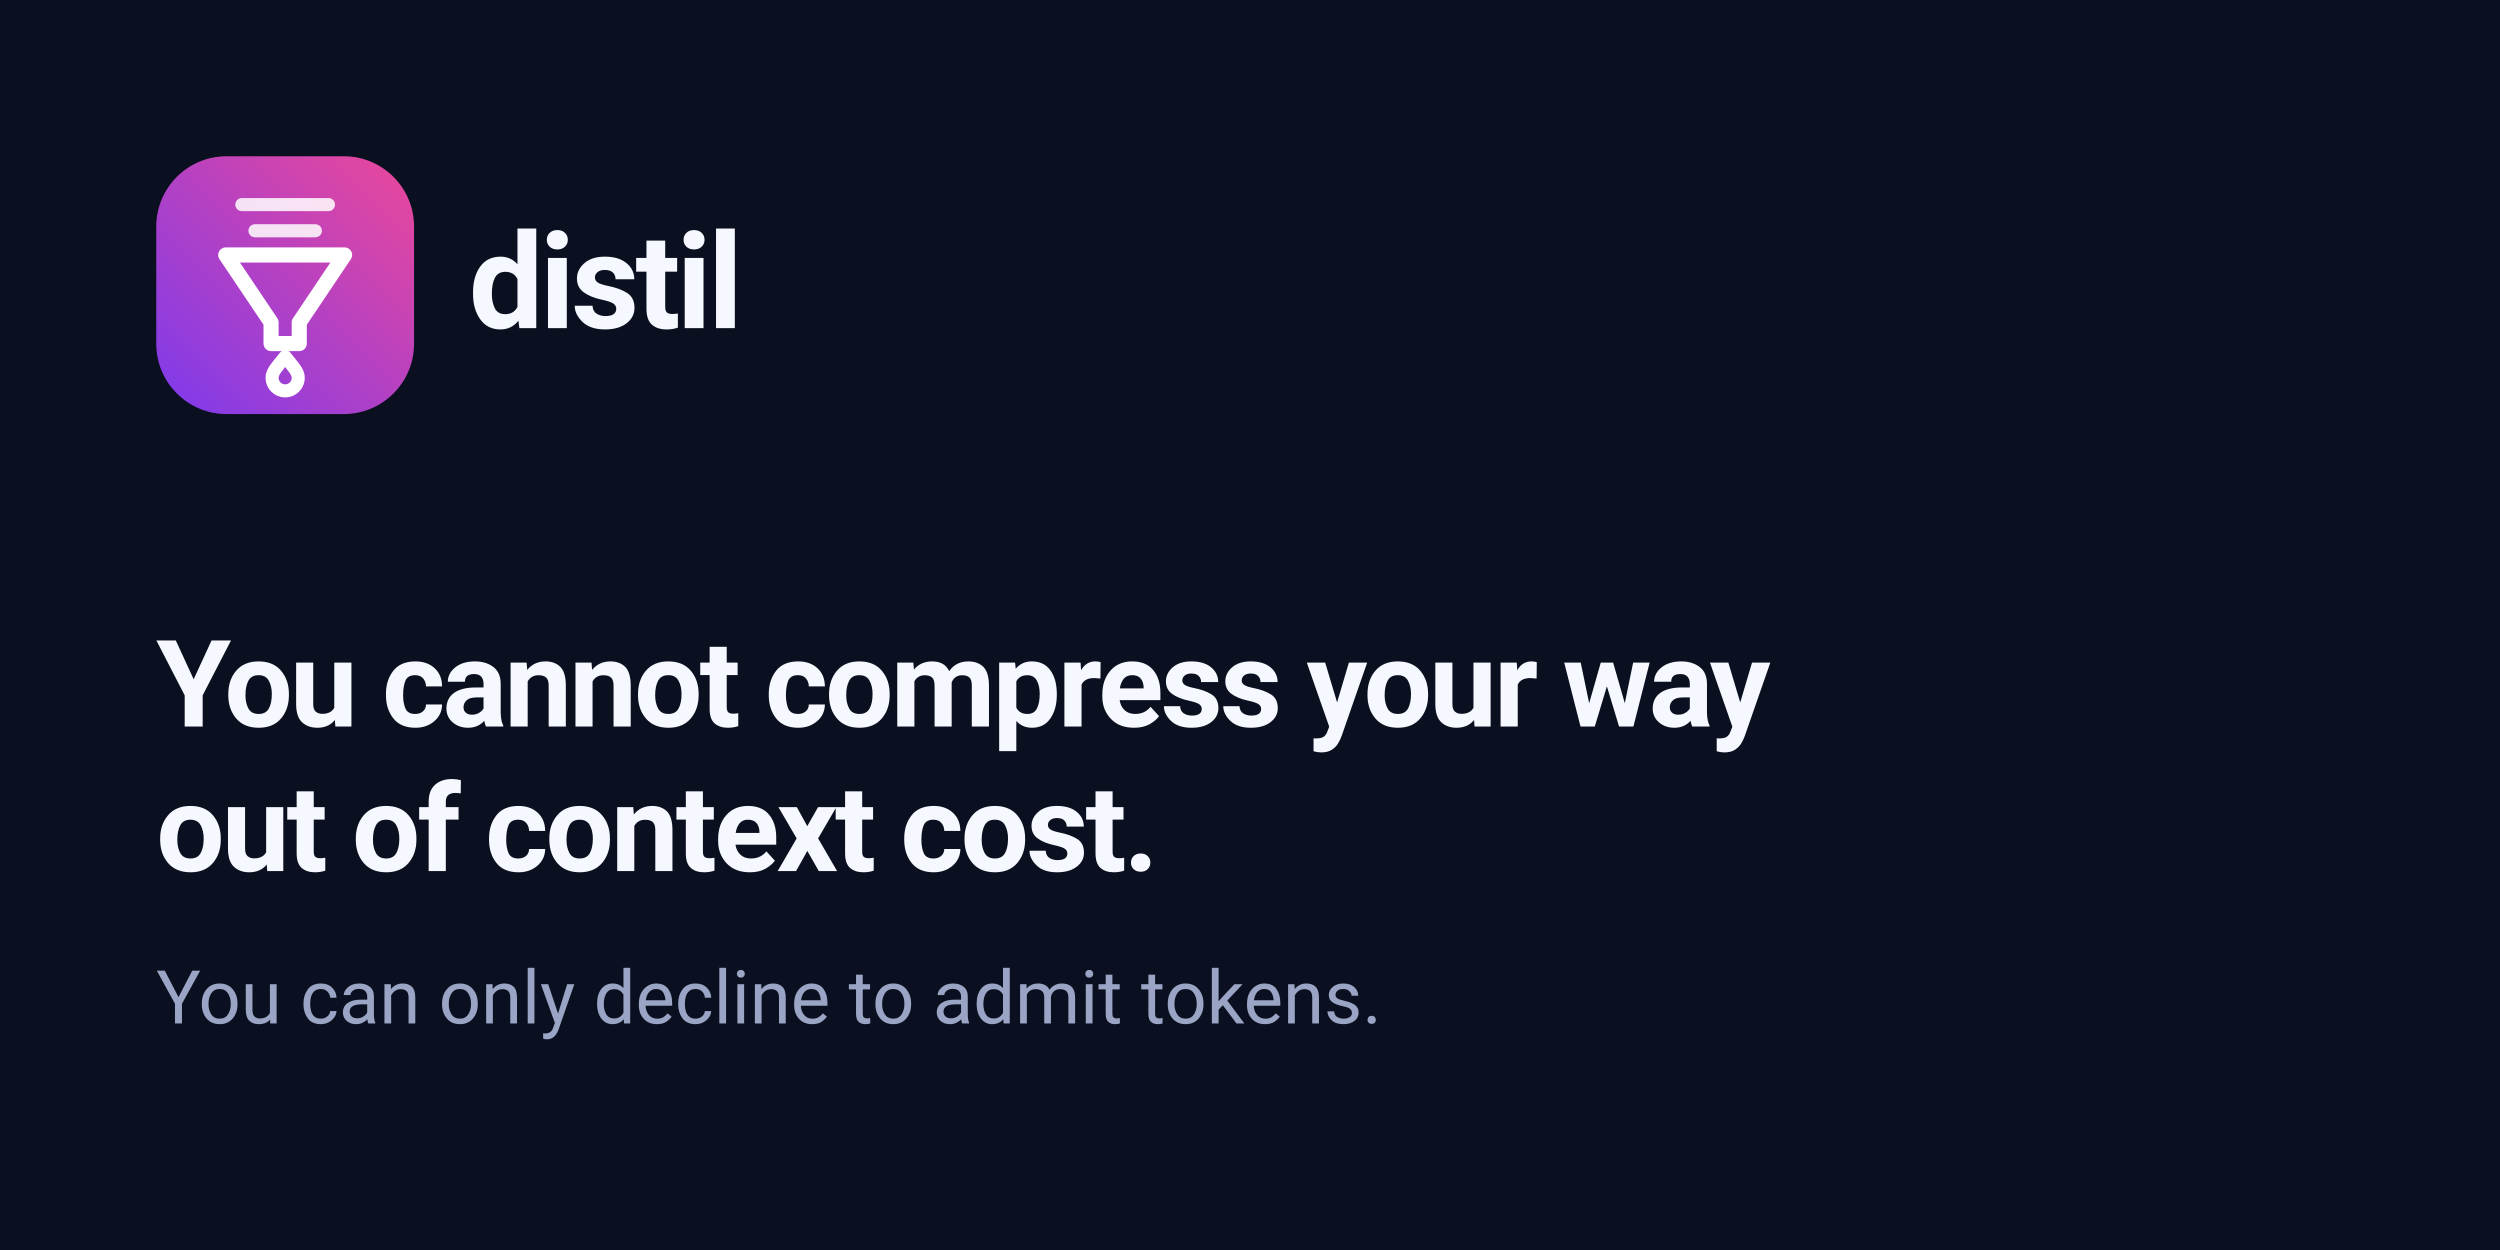
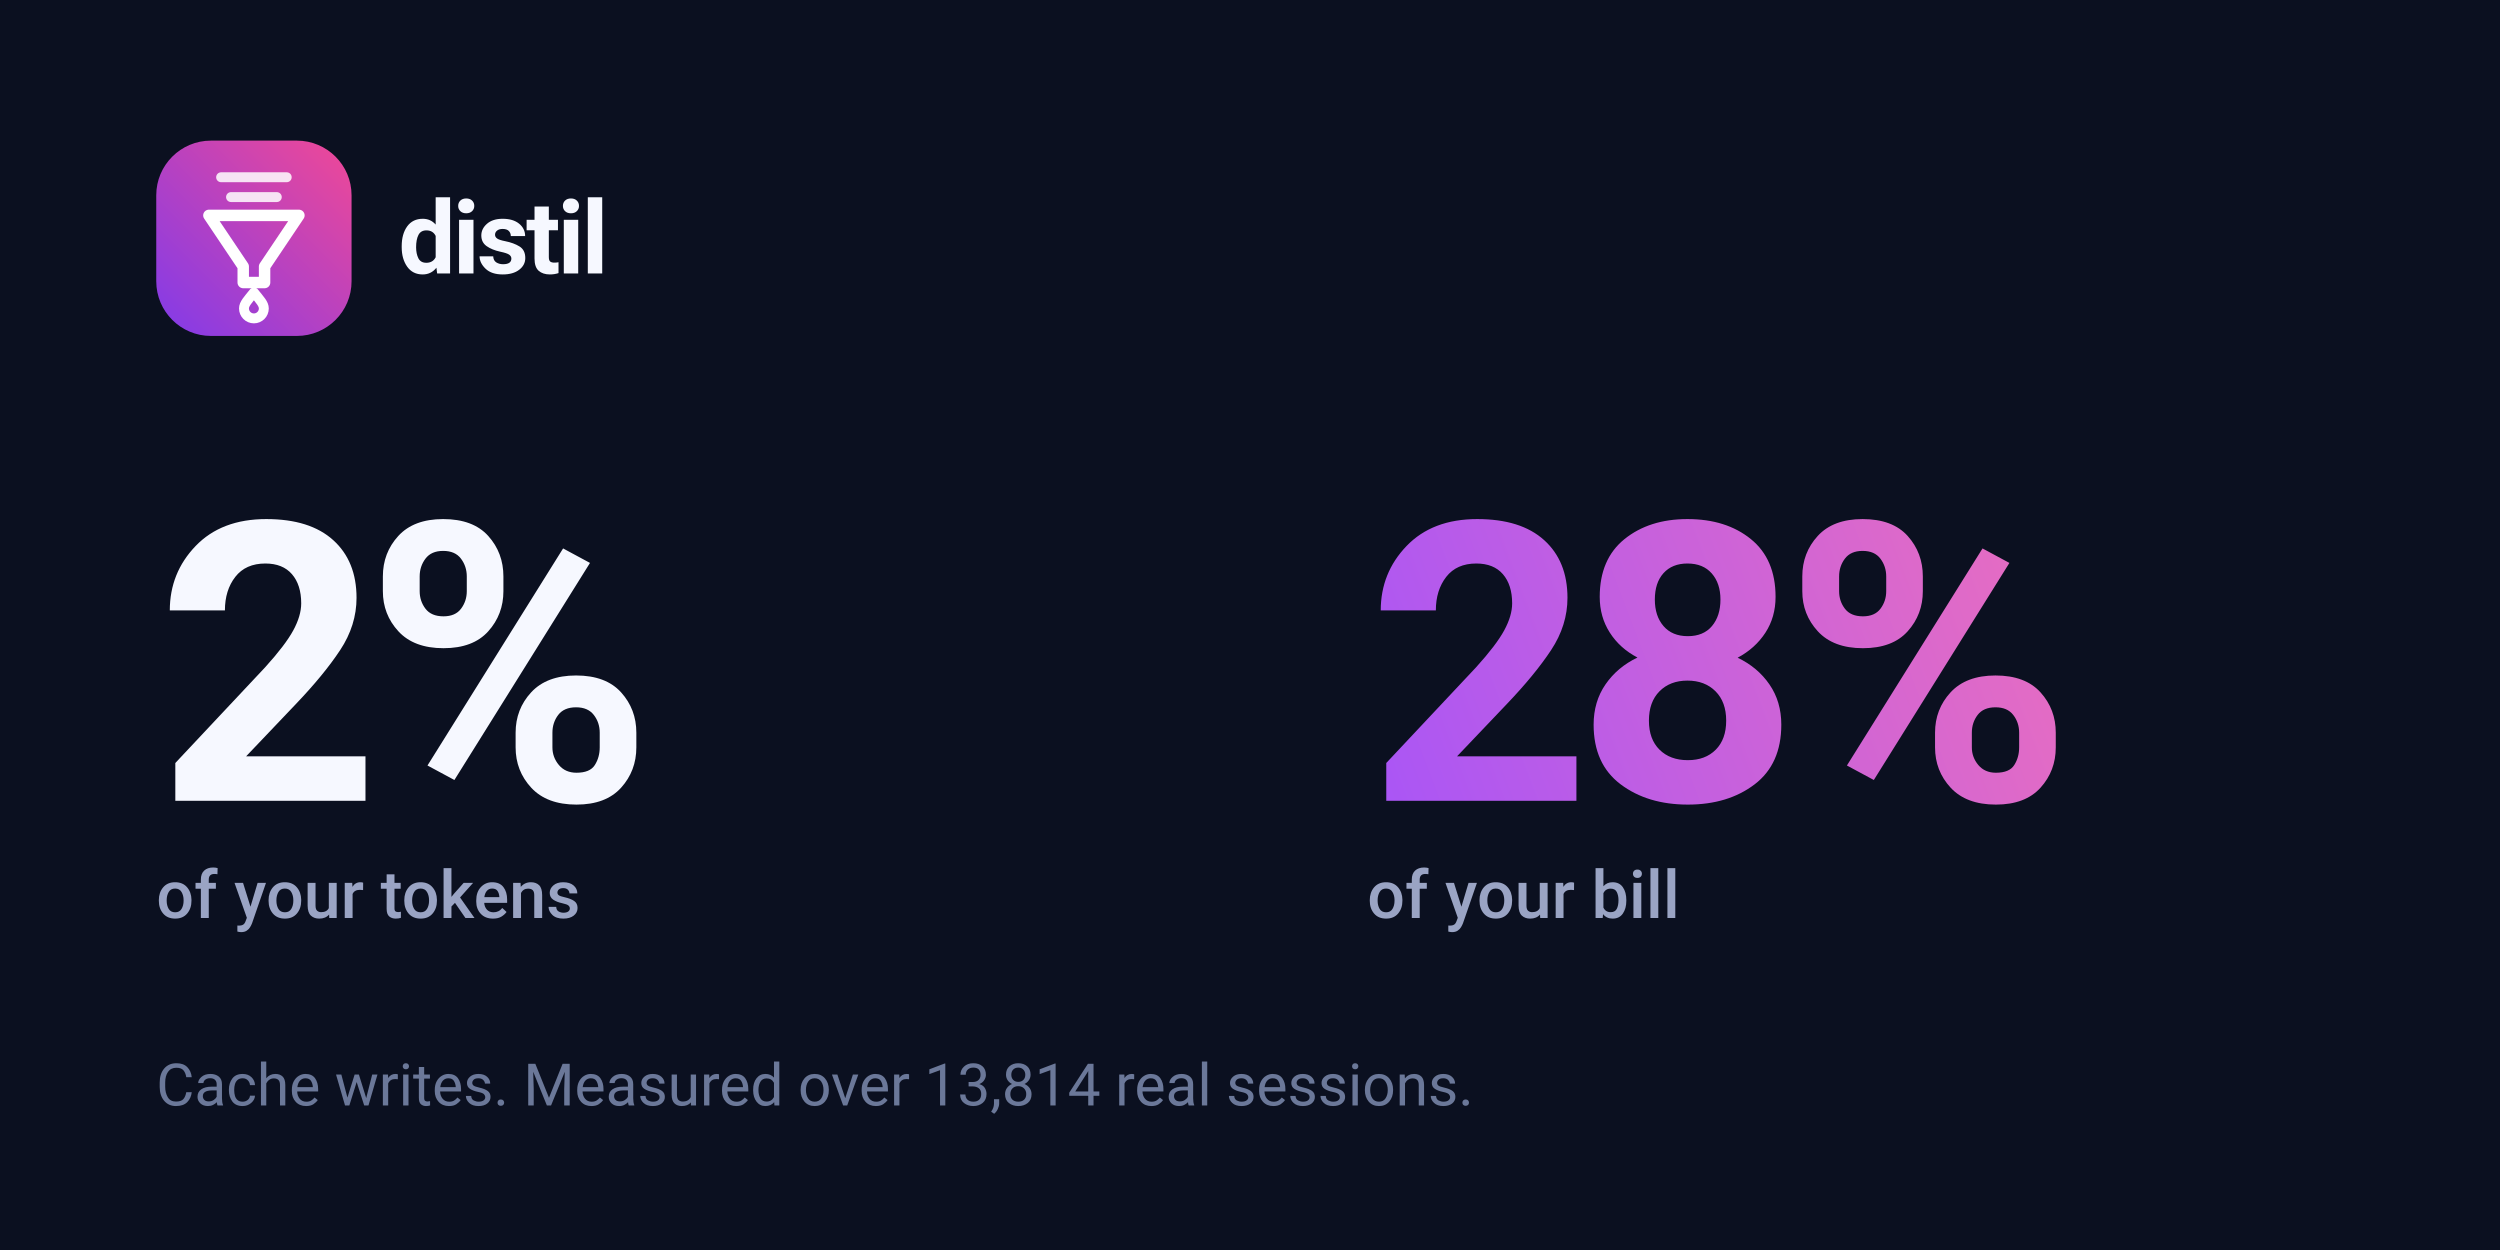
- <svg xmlns="http://www.w3.org/2000/svg" viewBox="0 0 1280 640" role="img" aria-label="distil — you cannot compress your way out of context cost">
+ <svg xmlns="http://www.w3.org/2000/svg" viewBox="0 0 1280 640" role="img" aria-label="distil — cache writes are 2% of your tokens and 28% of your bill">
  <defs>
-     <linearGradient id="tile" x1="80" y1="212" x2="212" y2="80" gradientUnits="userSpaceOnUse">
+     <linearGradient id="tile" x1="80" y1="180" x2="180" y2="80" gradientUnits="userSpaceOnUse">
      <stop stop-color="#7c3aed" />
      <stop offset="1" stop-color="#ec4899" />
    </linearGradient>
+     <linearGradient id="hot" x1="700" y1="420" x2="1120" y2="260" gradientUnits="userSpaceOnUse">
+       <stop stop-color="#a855f7" />
+       <stop offset="1" stop-color="#f472b6" />
+     </linearGradient>
  </defs>
  <rect width="1280" height="640" fill="#0b1020" />
-   <rect x="80" y="80" width="132" height="132" rx="36" fill="url(#tile)" />
-   <g transform="translate(80 80) scale(0.2578125)">
+   <rect x="80" y="72" width="100" height="100" rx="28" fill="url(#tile)" />
+   <g transform="translate(80 72) scale(0.1953125)">
    <g fill="none" stroke="#fff" stroke-linecap="round" stroke-linejoin="round">
      <g stroke-width="26" opacity="0.85">
        <path d="M170 96h172" />
        <path d="M196 148h120" />
      </g>
      <path stroke-width="30" d="M138 196h236l-90 134v42h-56v-42z" />
      <path stroke-width="26" d="M256 398c16 20 26 30 26 42a26 26 0 0 1-52 0c0-12 10-22 26-42z" />
    </g>
  </g>
  <g font-family="'Hanken Grotesk',system-ui,-apple-system,'Segoe UI',Roboto,sans-serif">
-     <text x="240" y="168" font-size="68" font-weight="700" letter-spacing="-2" fill="#f6f8ff">distil</text>
-     <text x="80" y="372" font-size="62" font-weight="600" letter-spacing="-1.5" fill="#f6f8ff">You cannot compress your way</text>
-     <text x="80" y="446" font-size="62" font-weight="600" letter-spacing="-1.5" fill="#f6f8ff">out of context cost.</text>
-     <text x="80" y="524" font-size="38" font-weight="400" fill="#9aa4c4">You can only decline to admit tokens.</text>
+     <text x="204" y="140" font-size="52" font-weight="700" letter-spacing="-1.5" fill="#f6f8ff">distil</text>
+     <text x="80" y="410" font-size="200" font-weight="700" letter-spacing="-8" fill="#f6f8ff">2%</text>
+     <text x="80" y="470" font-size="34" font-weight="500" fill="#9aa4c4">of your tokens</text>
+     <text x="700" y="410" font-size="200" font-weight="700" letter-spacing="-8" fill="url(#hot)">28%</text>
+     <text x="700" y="470" font-size="34" font-weight="500" fill="#9aa4c4">of your bill</text>
+     <text x="80" y="566" font-size="30" font-weight="400" fill="#6b7899">Cache writes. Measured over 13,814 real sessions.</text>
  </g>
</svg>
